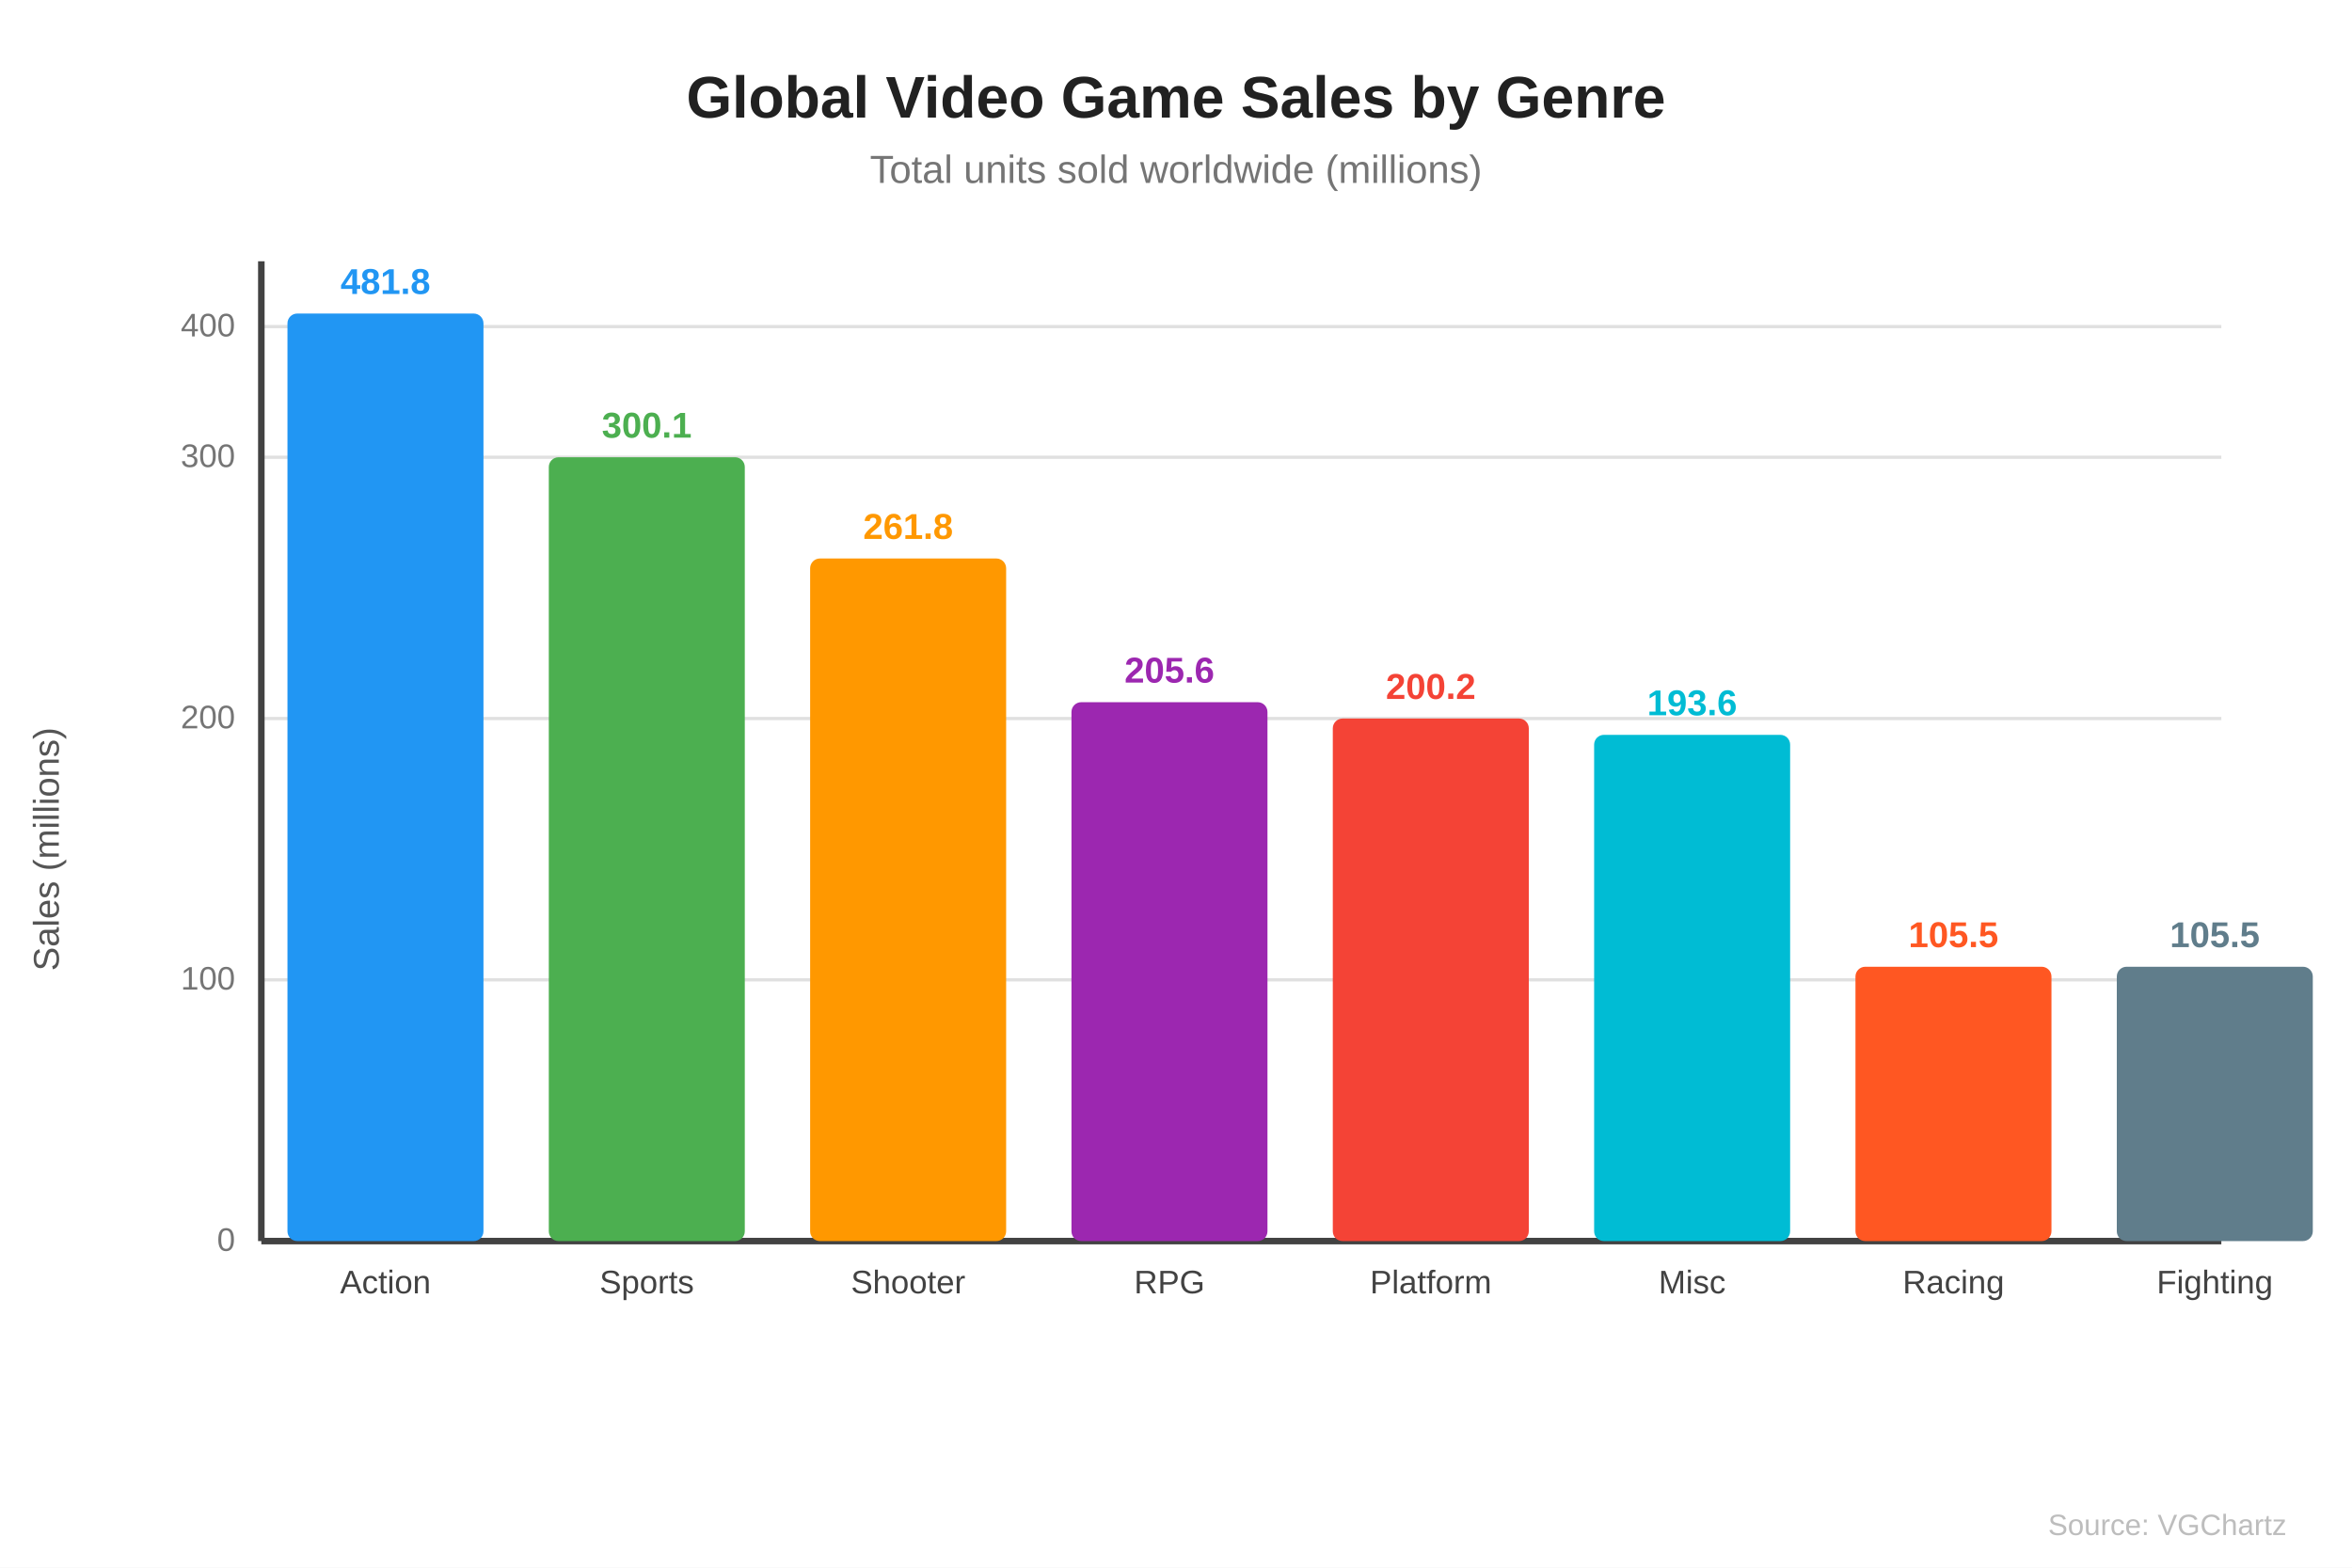
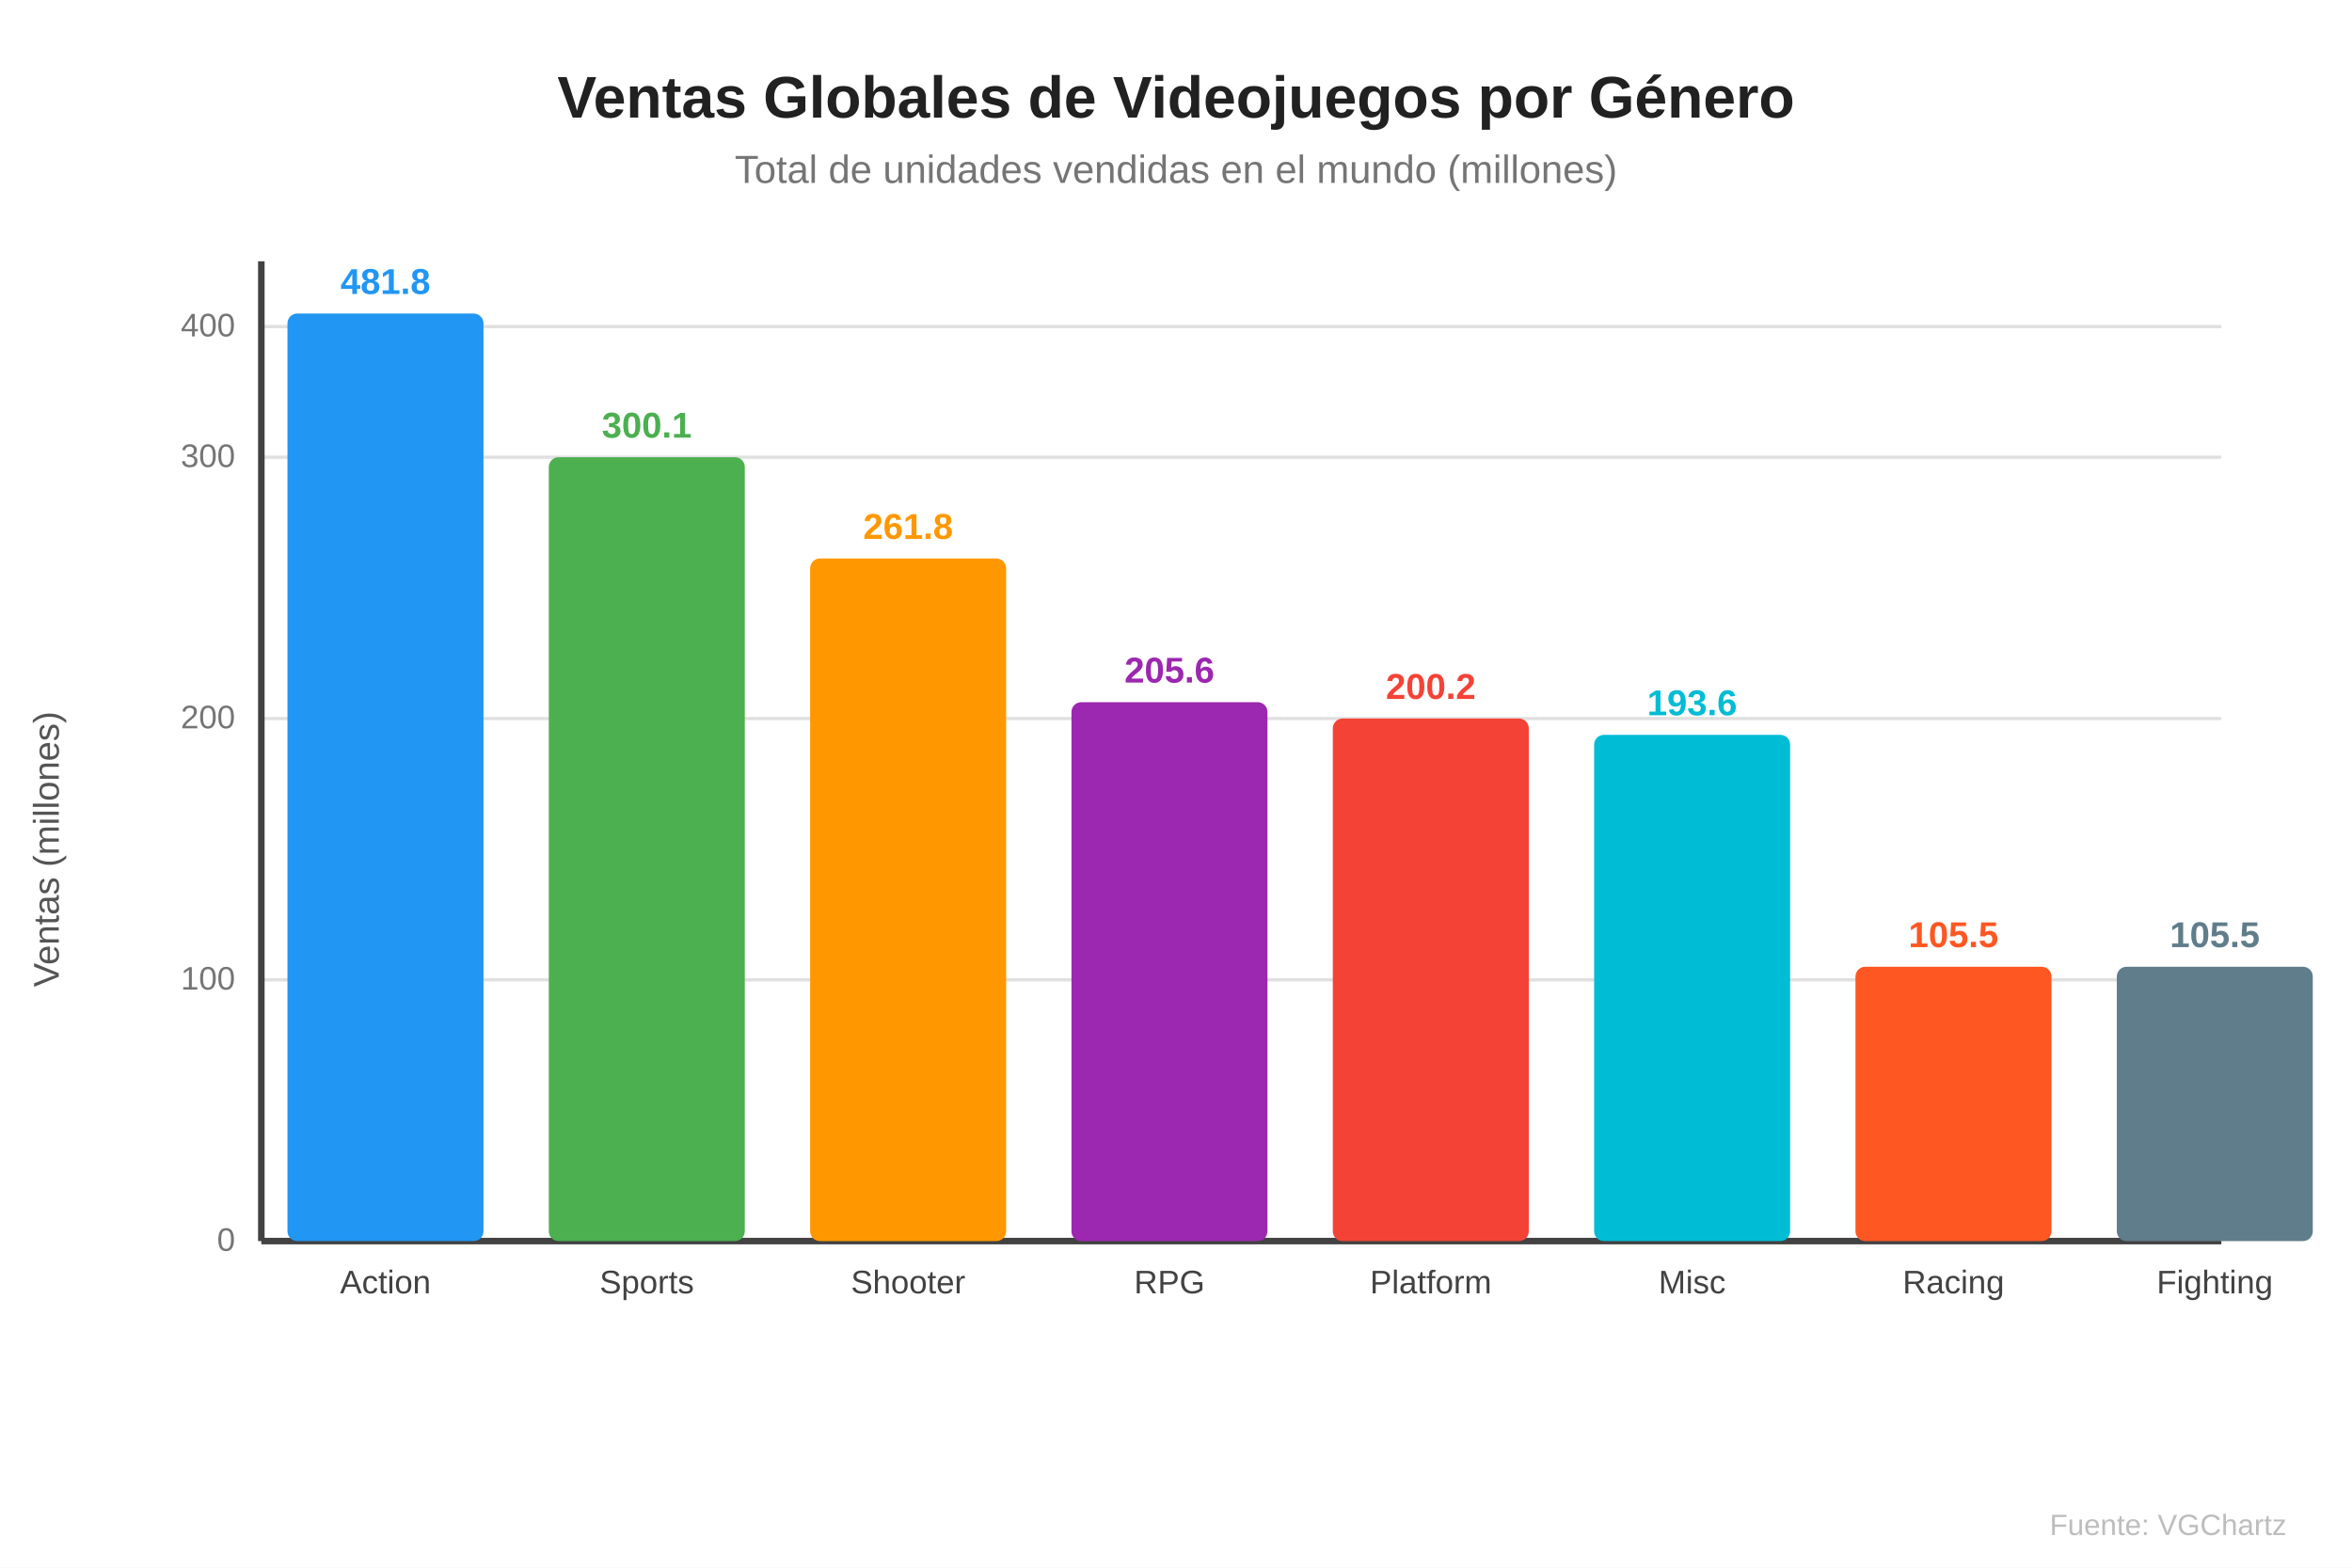
<svg xmlns="http://www.w3.org/2000/svg" width="720" height="480" viewBox="0 0 720 480">
  <rect width="720" height="480" fill="#ffffff" />
  <text x="360" y="36" text-anchor="middle" font-family="Arial,sans-serif" font-size="18" font-weight="bold" fill="#212121">
-     Global Video Game Sales by Genre
+     Ventas Globales de Videojuegos por Género
  </text>
  <text x="360" y="56" text-anchor="middle" font-family="Arial,sans-serif" font-size="12" fill="#757575">
-     Total units sold worldwide (millions)
+     Total de unidades vendidas en el mundo (millones)
  </text>
-   <text x="18" y="260" text-anchor="middle" font-family="Arial,sans-serif" font-size="11" fill="#555" transform="rotate(-90,18,260)">Sales (millions)</text>
+   <text x="18" y="260" text-anchor="middle" font-family="Arial,sans-serif" font-size="11" fill="#555" transform="rotate(-90,18,260)">Ventas (millones)</text>
  <g stroke="#e0e0e0" stroke-width="1">
    <line x1="80" y1="380" x2="680" y2="380" />
    <line x1="80" y1="300" x2="680" y2="300" />
    <line x1="80" y1="220" x2="680" y2="220" />
    <line x1="80" y1="140" x2="680" y2="140" />
    <line x1="80" y1="100" x2="680" y2="100" />
  </g>
  <g font-family="Arial,sans-serif" font-size="10" fill="#757575" text-anchor="end">
    <text x="72" y="383">0</text>
    <text x="72" y="303">100</text>
    <text x="72" y="223">200</text>
    <text x="72" y="143">300</text>
    <text x="72" y="103">400</text>
  </g>
  <line x1="80" y1="80" x2="80" y2="380" stroke="#424242" stroke-width="2" />
  <line x1="80" y1="380" x2="680" y2="380" stroke="#424242" stroke-width="2" />
  <rect id="bar-0" href="#row-0" x="88" y="96" width="60" height="284" fill="#2196F3" rx="3" />
  <rect id="bar-1" href="#row-1" x="168" y="140" width="60" height="240" fill="#4CAF50" rx="3" />
  <rect id="bar-2" href="#row-2" x="248" y="171" width="60" height="209" fill="#FF9800" rx="3" />
  <rect id="bar-3" href="#row-3" x="328" y="215" width="60" height="165" fill="#9C27B0" rx="3" />
  <rect id="bar-4" href="#row-4" x="408" y="220" width="60" height="160" fill="#F44336" rx="3" />
  <rect id="bar-5" href="#row-5" x="488" y="225" width="60" height="155" fill="#00BCD4" rx="3" />
  <rect id="bar-6" href="#row-6" x="568" y="296" width="60" height="84" fill="#FF5722" rx="3" />
  <rect id="bar-7" href="#row-7" x="648" y="296" width="60" height="84" fill="#607D8B" rx="3" />
  <g font-family="Arial,sans-serif" font-size="11" text-anchor="middle" font-weight="bold">
    <text id="val-0" href="#row-0" x="118" y="90" fill="#2196F3">481.8</text>
    <text id="val-1" href="#row-1" x="198" y="134" fill="#4CAF50">300.1</text>
    <text id="val-2" href="#row-2" x="278" y="165" fill="#FF9800">261.8</text>
    <text id="val-3" href="#row-3" x="358" y="209" fill="#9C27B0">205.6</text>
    <text id="val-4" href="#row-4" x="438" y="214" fill="#F44336">200.2</text>
    <text id="val-5" href="#row-5" x="518" y="219" fill="#00BCD4">193.6</text>
    <text id="val-6" href="#row-6" x="598" y="290" fill="#FF5722">105.5</text>
    <text id="val-7" href="#row-7" x="678" y="290" fill="#607D8B">105.5</text>
  </g>
  <g font-family="Arial,sans-serif" font-size="10" text-anchor="middle" fill="#424242">
    <text id="label-0" href="#row-0" x="118" y="396">Action</text>
    <text id="label-1" href="#row-1" x="198" y="396">Sports</text>
    <text id="label-2" href="#row-2" x="278" y="396">Shooter</text>
    <text id="label-3" href="#row-3" x="358" y="396">RPG</text>
    <text id="label-4" href="#row-4" x="438" y="396">Platform</text>
    <text id="label-5" href="#row-5" x="518" y="396">Misc</text>
    <text id="label-6" href="#row-6" x="598" y="396">Racing</text>
    <text id="label-7" href="#row-7" x="678" y="396">Fighting</text>
  </g>
-   <text x="700" y="470" text-anchor="end" font-family="Arial,sans-serif" font-size="9" fill="#bdbdbd">Source: VGChartz</text>
+   <text x="700" y="470" text-anchor="end" font-family="Arial,sans-serif" font-size="9" fill="#bdbdbd">Fuente: VGChartz</text>
</svg>
